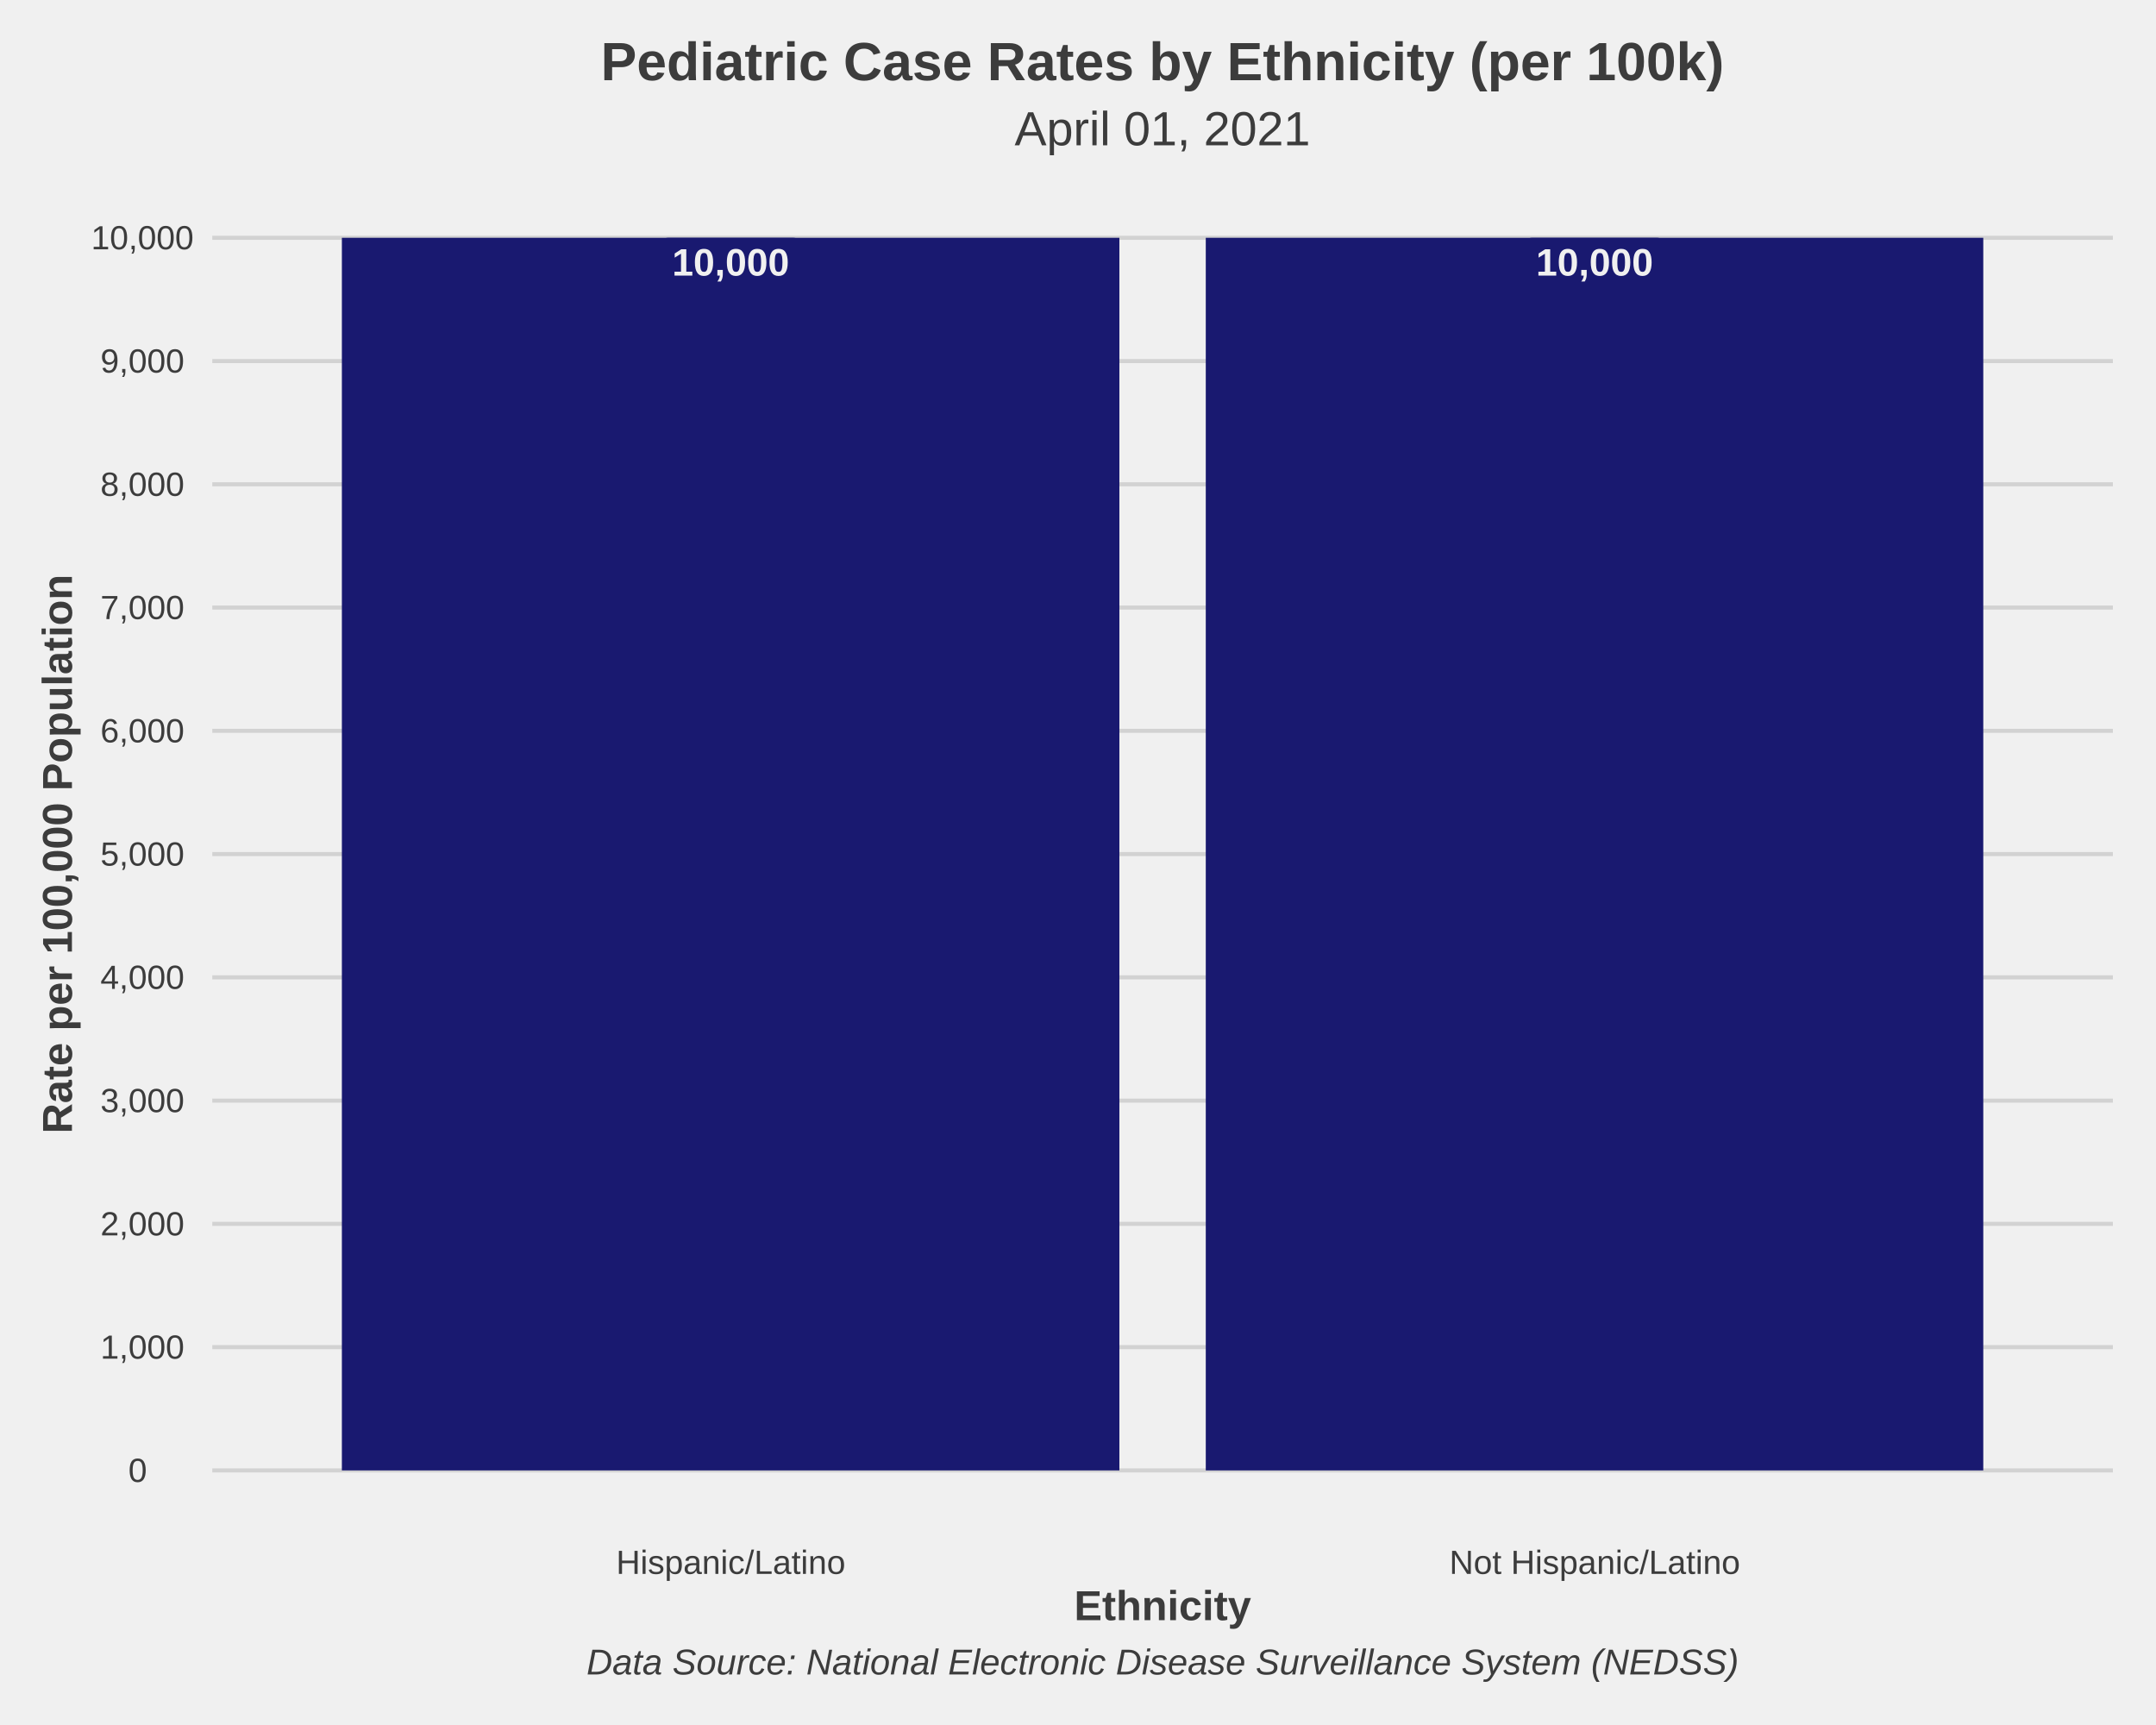
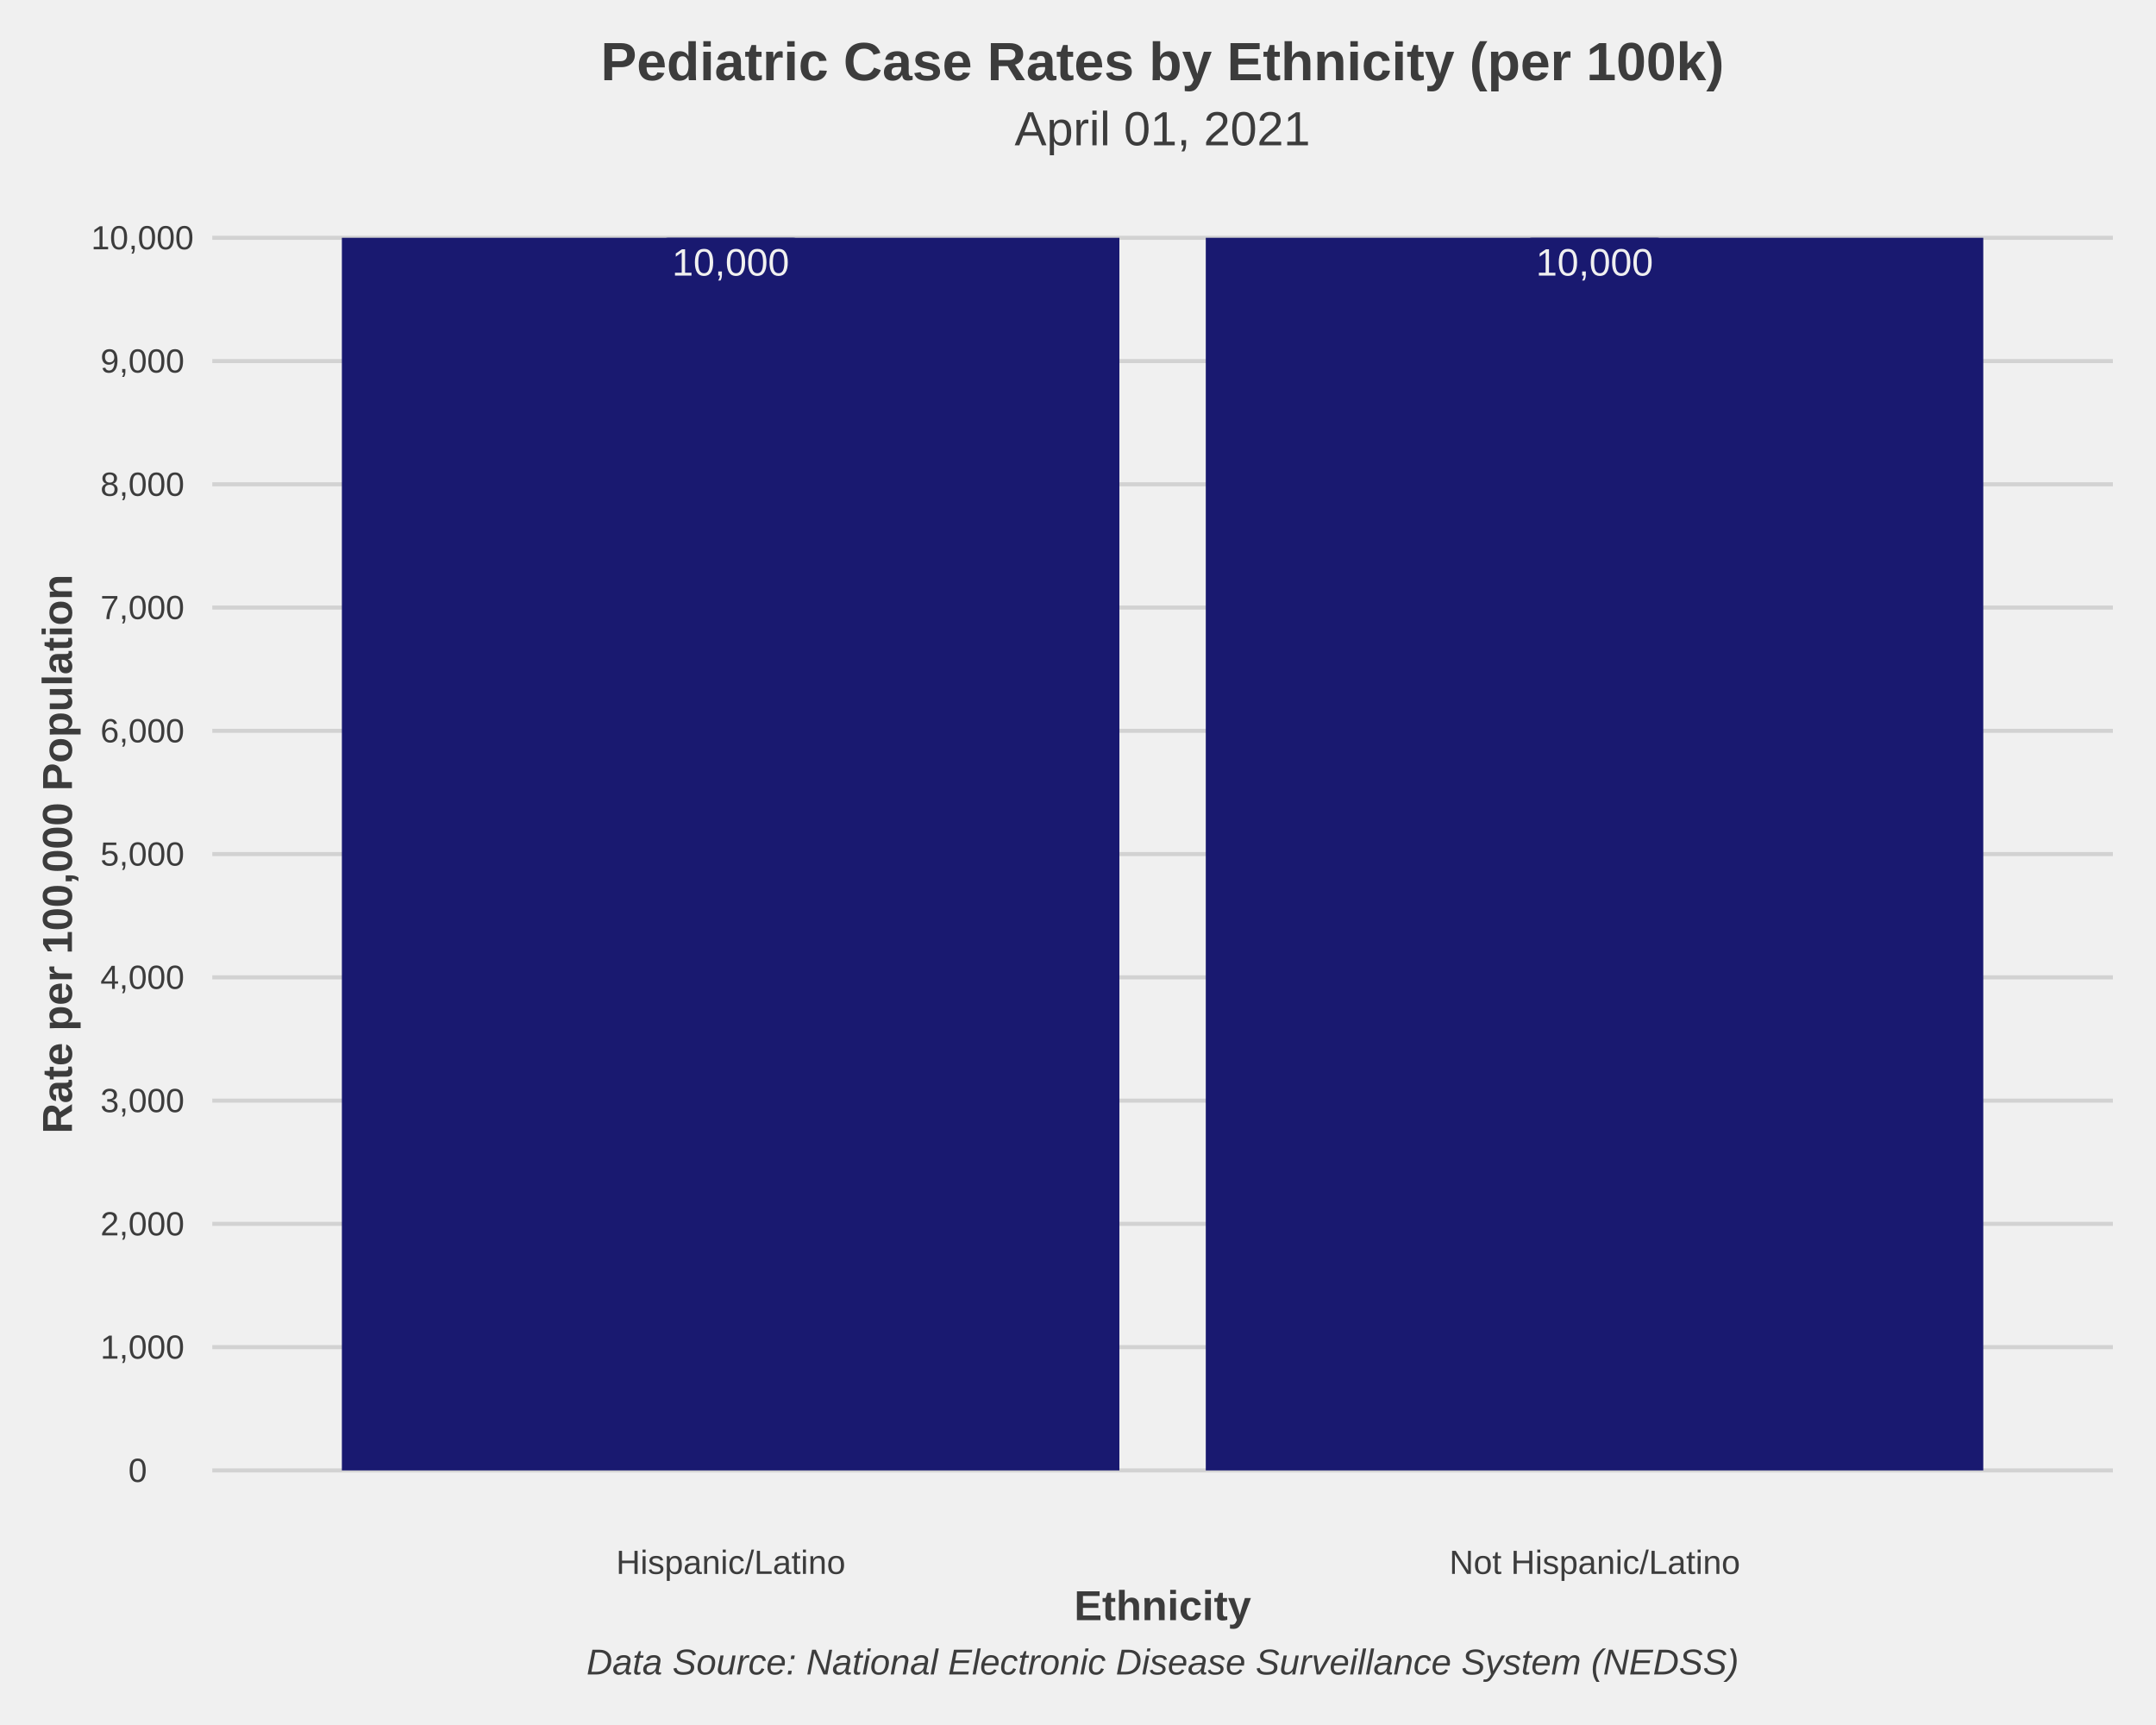
<svg xmlns="http://www.w3.org/2000/svg" viewBox="0 0 720.00 576.00">
  <defs>
    <style type="text/css">
    line, polyline, polygon, path, rect, circle {
      fill: none;
      stroke: #000000;
      stroke-linecap: round;
      stroke-linejoin: round;
      stroke-miterlimit: 10.00;
    }
  </style>
  </defs>
  <rect width="100%" height="100%" style="stroke: none; fill: #FFFFFF;" />
  <rect x="0.00" y="0.00" width="720.00" height="576.00" style="stroke-width: 1.36; stroke: none; fill: #F0F0F0;" />
  <defs>
    <clipPath id="cpNzAuOTB8NzA1LjYwfDUxMS41N3w1OC44Mg==">
      <rect x="70.90" y="58.82" width="634.70" height="452.75" />
    </clipPath>
  </defs>
  <rect x="70.90" y="58.82" width="634.70" height="452.75" style="stroke-width: 1.36; stroke: none; fill: #F0F0F0;" clip-path="url(#cpNzAuOTB8NzA1LjYwfDUxMS41N3w1OC44Mg==)" />
  <polyline points="70.90,490.99 705.60,490.99 " style="stroke-width: 1.36; stroke: #D2D2D2; stroke-linecap: butt;" clip-path="url(#cpNzAuOTB8NzA1LjYwfDUxMS41N3w1OC44Mg==)" />
  <polyline points="70.90,449.83 705.60,449.83 " style="stroke-width: 1.36; stroke: #D2D2D2; stroke-linecap: butt;" clip-path="url(#cpNzAuOTB8NzA1LjYwfDUxMS41N3w1OC44Mg==)" />
  <polyline points="70.90,408.67 705.60,408.67 " style="stroke-width: 1.36; stroke: #D2D2D2; stroke-linecap: butt;" clip-path="url(#cpNzAuOTB8NzA1LjYwfDUxMS41N3w1OC44Mg==)" />
  <polyline points="70.90,367.51 705.60,367.51 " style="stroke-width: 1.36; stroke: #D2D2D2; stroke-linecap: butt;" clip-path="url(#cpNzAuOTB8NzA1LjYwfDUxMS41N3w1OC44Mg==)" />
  <polyline points="70.90,326.35 705.60,326.35 " style="stroke-width: 1.36; stroke: #D2D2D2; stroke-linecap: butt;" clip-path="url(#cpNzAuOTB8NzA1LjYwfDUxMS41N3w1OC44Mg==)" />
  <polyline points="70.90,285.19 705.60,285.19 " style="stroke-width: 1.36; stroke: #D2D2D2; stroke-linecap: butt;" clip-path="url(#cpNzAuOTB8NzA1LjYwfDUxMS41N3w1OC44Mg==)" />
  <polyline points="70.90,244.03 705.60,244.03 " style="stroke-width: 1.36; stroke: #D2D2D2; stroke-linecap: butt;" clip-path="url(#cpNzAuOTB8NzA1LjYwfDUxMS41N3w1OC44Mg==)" />
  <polyline points="70.90,202.87 705.60,202.87 " style="stroke-width: 1.36; stroke: #D2D2D2; stroke-linecap: butt;" clip-path="url(#cpNzAuOTB8NzA1LjYwfDUxMS41N3w1OC44Mg==)" />
  <polyline points="70.90,161.71 705.60,161.71 " style="stroke-width: 1.36; stroke: #D2D2D2; stroke-linecap: butt;" clip-path="url(#cpNzAuOTB8NzA1LjYwfDUxMS41N3w1OC44Mg==)" />
  <polyline points="70.90,120.56 705.60,120.56 " style="stroke-width: 1.36; stroke: #D2D2D2; stroke-linecap: butt;" clip-path="url(#cpNzAuOTB8NzA1LjYwfDUxMS41N3w1OC44Mg==)" />
  <polyline points="70.90,79.40 705.60,79.40 " style="stroke-width: 1.36; stroke: #D2D2D2; stroke-linecap: butt;" clip-path="url(#cpNzAuOTB8NzA1LjYwfDUxMS41N3w1OC44Mg==)" />
  <rect x="114.17" y="79.40" width="259.65" height="411.59" style="stroke-width: 1.07; stroke: none; stroke-linecap: square; stroke-linejoin: miter; fill: #191970;" clip-path="url(#cpNzAuOTB8NzA1LjYwfDUxMS41N3w1OC44Mg==)" />
  <rect x="402.67" y="79.40" width="259.65" height="411.59" style="stroke-width: 1.07; stroke: none; stroke-linecap: square; stroke-linejoin: miter; fill: #191970;" clip-path="url(#cpNzAuOTB8NzA1LjYwfDUxMS41N3w1OC44Mg==)" />
  <polygon points="223.00,95.39 264.99,95.39 264.91,95.39 265.25,95.38 265.59,95.31 265.92,95.18 266.22,95.01 266.49,94.79 266.72,94.53 266.91,94.24 267.04,93.92 267.13,93.58 267.15,93.23 267.15,93.23 267.15,81.56 267.15,81.56 267.13,81.21 267.04,80.87 266.91,80.55 266.72,80.26 266.49,80.00 266.22,79.78 265.92,79.60 265.59,79.48 265.25,79.41 264.99,79.40 223.00,79.40 223.26,79.41 222.92,79.40 222.57,79.44 222.24,79.54 221.92,79.69 221.64,79.88 221.39,80.12 221.18,80.40 221.02,80.71 220.91,81.04 220.85,81.38 220.84,81.56 220.84,93.23 220.85,93.06 220.85,93.41 220.91,93.75 221.02,94.08 221.18,94.39 221.39,94.67 221.64,94.91 221.92,95.10 222.24,95.25 222.57,95.35 222.92,95.39 " style="stroke-width: 0.00; stroke: none; fill: #191970;" clip-path="url(#cpNzAuOTB8NzA1LjYwfDUxMS41N3w1OC44Mg==)" />
  <g clip-path="url(#cpNzAuOTB8NzA1LjYwfDUxMS41N3w1OC44Mg==)">
-     <text x="224.44" y="92.03" style="font-size: 12.80px; font-weight: bold; fill: #F0F0F0; font-family: Liberation Sans;" textLength="39.11px" lengthAdjust="spacingAndGlyphs">10,000</text>
+     <text x="224.44" y="92.03" style="font-size: 12.80px; fill: #F0F0F0; font-family: Liberation Sans;" textLength="39.11px" lengthAdjust="spacingAndGlyphs">10,000</text>
  </g>
  <polygon points="511.50,95.39 553.49,95.39 553.41,95.39 553.75,95.38 554.10,95.31 554.42,95.18 554.72,95.01 554.99,94.79 555.22,94.53 555.41,94.24 555.54,93.92 555.63,93.58 555.65,93.23 555.65,93.23 555.65,81.56 555.65,81.56 555.63,81.21 555.54,80.87 555.41,80.55 555.22,80.26 554.99,80.00 554.72,79.78 554.42,79.60 554.10,79.48 553.75,79.41 553.49,79.40 511.50,79.40 511.77,79.41 511.42,79.40 511.07,79.44 510.74,79.54 510.42,79.69 510.14,79.88 509.89,80.12 509.68,80.40 509.52,80.71 509.41,81.04 509.35,81.38 509.34,81.56 509.34,93.23 509.35,93.06 509.35,93.41 509.41,93.75 509.52,94.08 509.68,94.39 509.89,94.67 510.14,94.91 510.42,95.10 510.74,95.25 511.07,95.35 511.42,95.39 " style="stroke-width: 0.00; stroke: none; fill: #191970;" clip-path="url(#cpNzAuOTB8NzA1LjYwfDUxMS41N3w1OC44Mg==)" />
  <g clip-path="url(#cpNzAuOTB8NzA1LjYwfDUxMS41N3w1OC44Mg==)">
-     <text x="512.94" y="92.03" style="font-size: 12.80px; font-weight: bold; fill: #F0F0F0; font-family: Liberation Sans;" textLength="39.11px" lengthAdjust="spacingAndGlyphs">10,000</text>
+     <text x="512.94" y="92.03" style="font-size: 12.80px; fill: #F0F0F0; font-family: Liberation Sans;" textLength="39.11px" lengthAdjust="spacingAndGlyphs">10,000</text>
  </g>
  <rect x="70.90" y="58.82" width="634.70" height="452.75" style="stroke-width: 1.36; stroke: none;" clip-path="url(#cpNzAuOTB8NzA1LjYwfDUxMS41N3w1OC44Mg==)" />
  <defs>
    <clipPath id="cpMC4wMHw3MjAuMDB8NTc2LjAwfDAuMDA=">
      <rect x="0.00" y="0.00" width="720.00" height="576.00" />
    </clipPath>
  </defs>
  <g clip-path="url(#cpMC4wMHw3MjAuMDB8NTc2LjAwfDAuMDA=)">
    <text x="42.86" y="494.84" style="font-size: 11.20px; fill: #3C3C3C; font-family: Liberation Sans;" textLength="21.77px" lengthAdjust="spacingAndGlyphs">     0</text>
  </g>
  <g clip-path="url(#cpMC4wMHw3MjAuMDB8NTc2LjAwfDAuMDA=)">
    <text x="33.53" y="453.68" style="font-size: 11.20px; fill: #3C3C3C; font-family: Liberation Sans;" textLength="31.09px" lengthAdjust="spacingAndGlyphs"> 1,000</text>
  </g>
  <g clip-path="url(#cpMC4wMHw3MjAuMDB8NTc2LjAwfDAuMDA=)">
    <text x="33.53" y="412.52" style="font-size: 11.20px; fill: #3C3C3C; font-family: Liberation Sans;" textLength="31.09px" lengthAdjust="spacingAndGlyphs"> 2,000</text>
  </g>
  <g clip-path="url(#cpMC4wMHw3MjAuMDB8NTc2LjAwfDAuMDA=)">
    <text x="33.53" y="371.36" style="font-size: 11.20px; fill: #3C3C3C; font-family: Liberation Sans;" textLength="31.09px" lengthAdjust="spacingAndGlyphs"> 3,000</text>
  </g>
  <g clip-path="url(#cpMC4wMHw3MjAuMDB8NTc2LjAwfDAuMDA=)">
    <text x="33.53" y="330.20" style="font-size: 11.20px; fill: #3C3C3C; font-family: Liberation Sans;" textLength="31.09px" lengthAdjust="spacingAndGlyphs"> 4,000</text>
  </g>
  <g clip-path="url(#cpMC4wMHw3MjAuMDB8NTc2LjAwfDAuMDA=)">
    <text x="33.53" y="289.04" style="font-size: 11.20px; fill: #3C3C3C; font-family: Liberation Sans;" textLength="31.09px" lengthAdjust="spacingAndGlyphs"> 5,000</text>
  </g>
  <g clip-path="url(#cpMC4wMHw3MjAuMDB8NTc2LjAwfDAuMDA=)">
    <text x="33.53" y="247.88" style="font-size: 11.20px; fill: #3C3C3C; font-family: Liberation Sans;" textLength="31.09px" lengthAdjust="spacingAndGlyphs"> 6,000</text>
  </g>
  <g clip-path="url(#cpMC4wMHw3MjAuMDB8NTc2LjAwfDAuMDA=)">
    <text x="33.53" y="206.72" style="font-size: 11.20px; fill: #3C3C3C; font-family: Liberation Sans;" textLength="31.09px" lengthAdjust="spacingAndGlyphs"> 7,000</text>
  </g>
  <g clip-path="url(#cpMC4wMHw3MjAuMDB8NTc2LjAwfDAuMDA=)">
    <text x="33.53" y="165.57" style="font-size: 11.20px; fill: #3C3C3C; font-family: Liberation Sans;" textLength="31.09px" lengthAdjust="spacingAndGlyphs"> 8,000</text>
  </g>
  <g clip-path="url(#cpMC4wMHw3MjAuMDB8NTc2LjAwfDAuMDA=)">
    <text x="33.53" y="124.41" style="font-size: 11.20px; fill: #3C3C3C; font-family: Liberation Sans;" textLength="31.09px" lengthAdjust="spacingAndGlyphs"> 9,000</text>
  </g>
  <g clip-path="url(#cpMC4wMHw3MjAuMDB8NTc2LjAwfDAuMDA=)">
    <text x="30.42" y="83.25" style="font-size: 11.20px; fill: #3C3C3C; font-family: Liberation Sans;" textLength="34.20px" lengthAdjust="spacingAndGlyphs">10,000</text>
  </g>
  <g clip-path="url(#cpMC4wMHw3MjAuMDB8NTc2LjAwfDAuMDA=)">
    <text x="205.76" y="525.55" style="font-size: 11.20px; fill: #3C3C3C; font-family: Liberation Sans;" textLength="76.47px" lengthAdjust="spacingAndGlyphs">Hispanic/Latino</text>
  </g>
  <g clip-path="url(#cpMC4wMHw3MjAuMDB8NTc2LjAwfDAuMDA=)">
    <text x="484.01" y="525.55" style="font-size: 11.20px; fill: #3C3C3C; font-family: Liberation Sans;" textLength="96.98px" lengthAdjust="spacingAndGlyphs">Not Hispanic/Latino</text>
  </g>
  <g clip-path="url(#cpMC4wMHw3MjAuMDB8NTc2LjAwfDAuMDA=)">
    <text x="358.70" y="540.99" style="font-size: 14.00px; font-weight: bold; fill: #3C3C3C; font-family: Liberation Sans;" textLength="59.09px" lengthAdjust="spacingAndGlyphs">Ethnicity</text>
  </g>
  <g clip-path="url(#cpMC4wMHw3MjAuMDB8NTc2LjAwfDAuMDA=)">
    <text transform="translate(24.02,378.52) rotate(-90)" style="font-size: 14.00px; font-weight: bold; fill: #3C3C3C; font-family: Liberation Sans;" textLength="186.66px" lengthAdjust="spacingAndGlyphs">Rate per 100,000 Population</text>
  </g>
  <g clip-path="url(#cpMC4wMHw3MjAuMDB8NTc2LjAwfDAuMDA=)">
    <text x="338.83" y="48.51" style="font-size: 16.00px; fill: #3C3C3C; font-family: Liberation Sans;" textLength="98.83px" lengthAdjust="spacingAndGlyphs">April 01, 2021</text>
  </g>
  <g clip-path="url(#cpMC4wMHw3MjAuMDB8NTc2LjAwfDAuMDA=)">
    <text x="200.62" y="26.79" style="font-size: 18.00px; font-weight: bold; fill: #3C3C3C; font-family: Liberation Sans;" textLength="375.27px" lengthAdjust="spacingAndGlyphs">Pediatric Case Rates by Ethnicity (per 100k)</text>
  </g>
  <g clip-path="url(#cpMC4wMHw3MjAuMDB8NTc2LjAwfDAuMDA=)">
    <text x="195.86" y="559.12" style="font-size: 12.00px; font-style: italic; fill: #3C3C3C; font-family: Liberation Sans;" textLength="384.78px" lengthAdjust="spacingAndGlyphs">Data Source: National Electronic Disease Surveillance System (NEDSS)</text>
  </g>
</svg>
